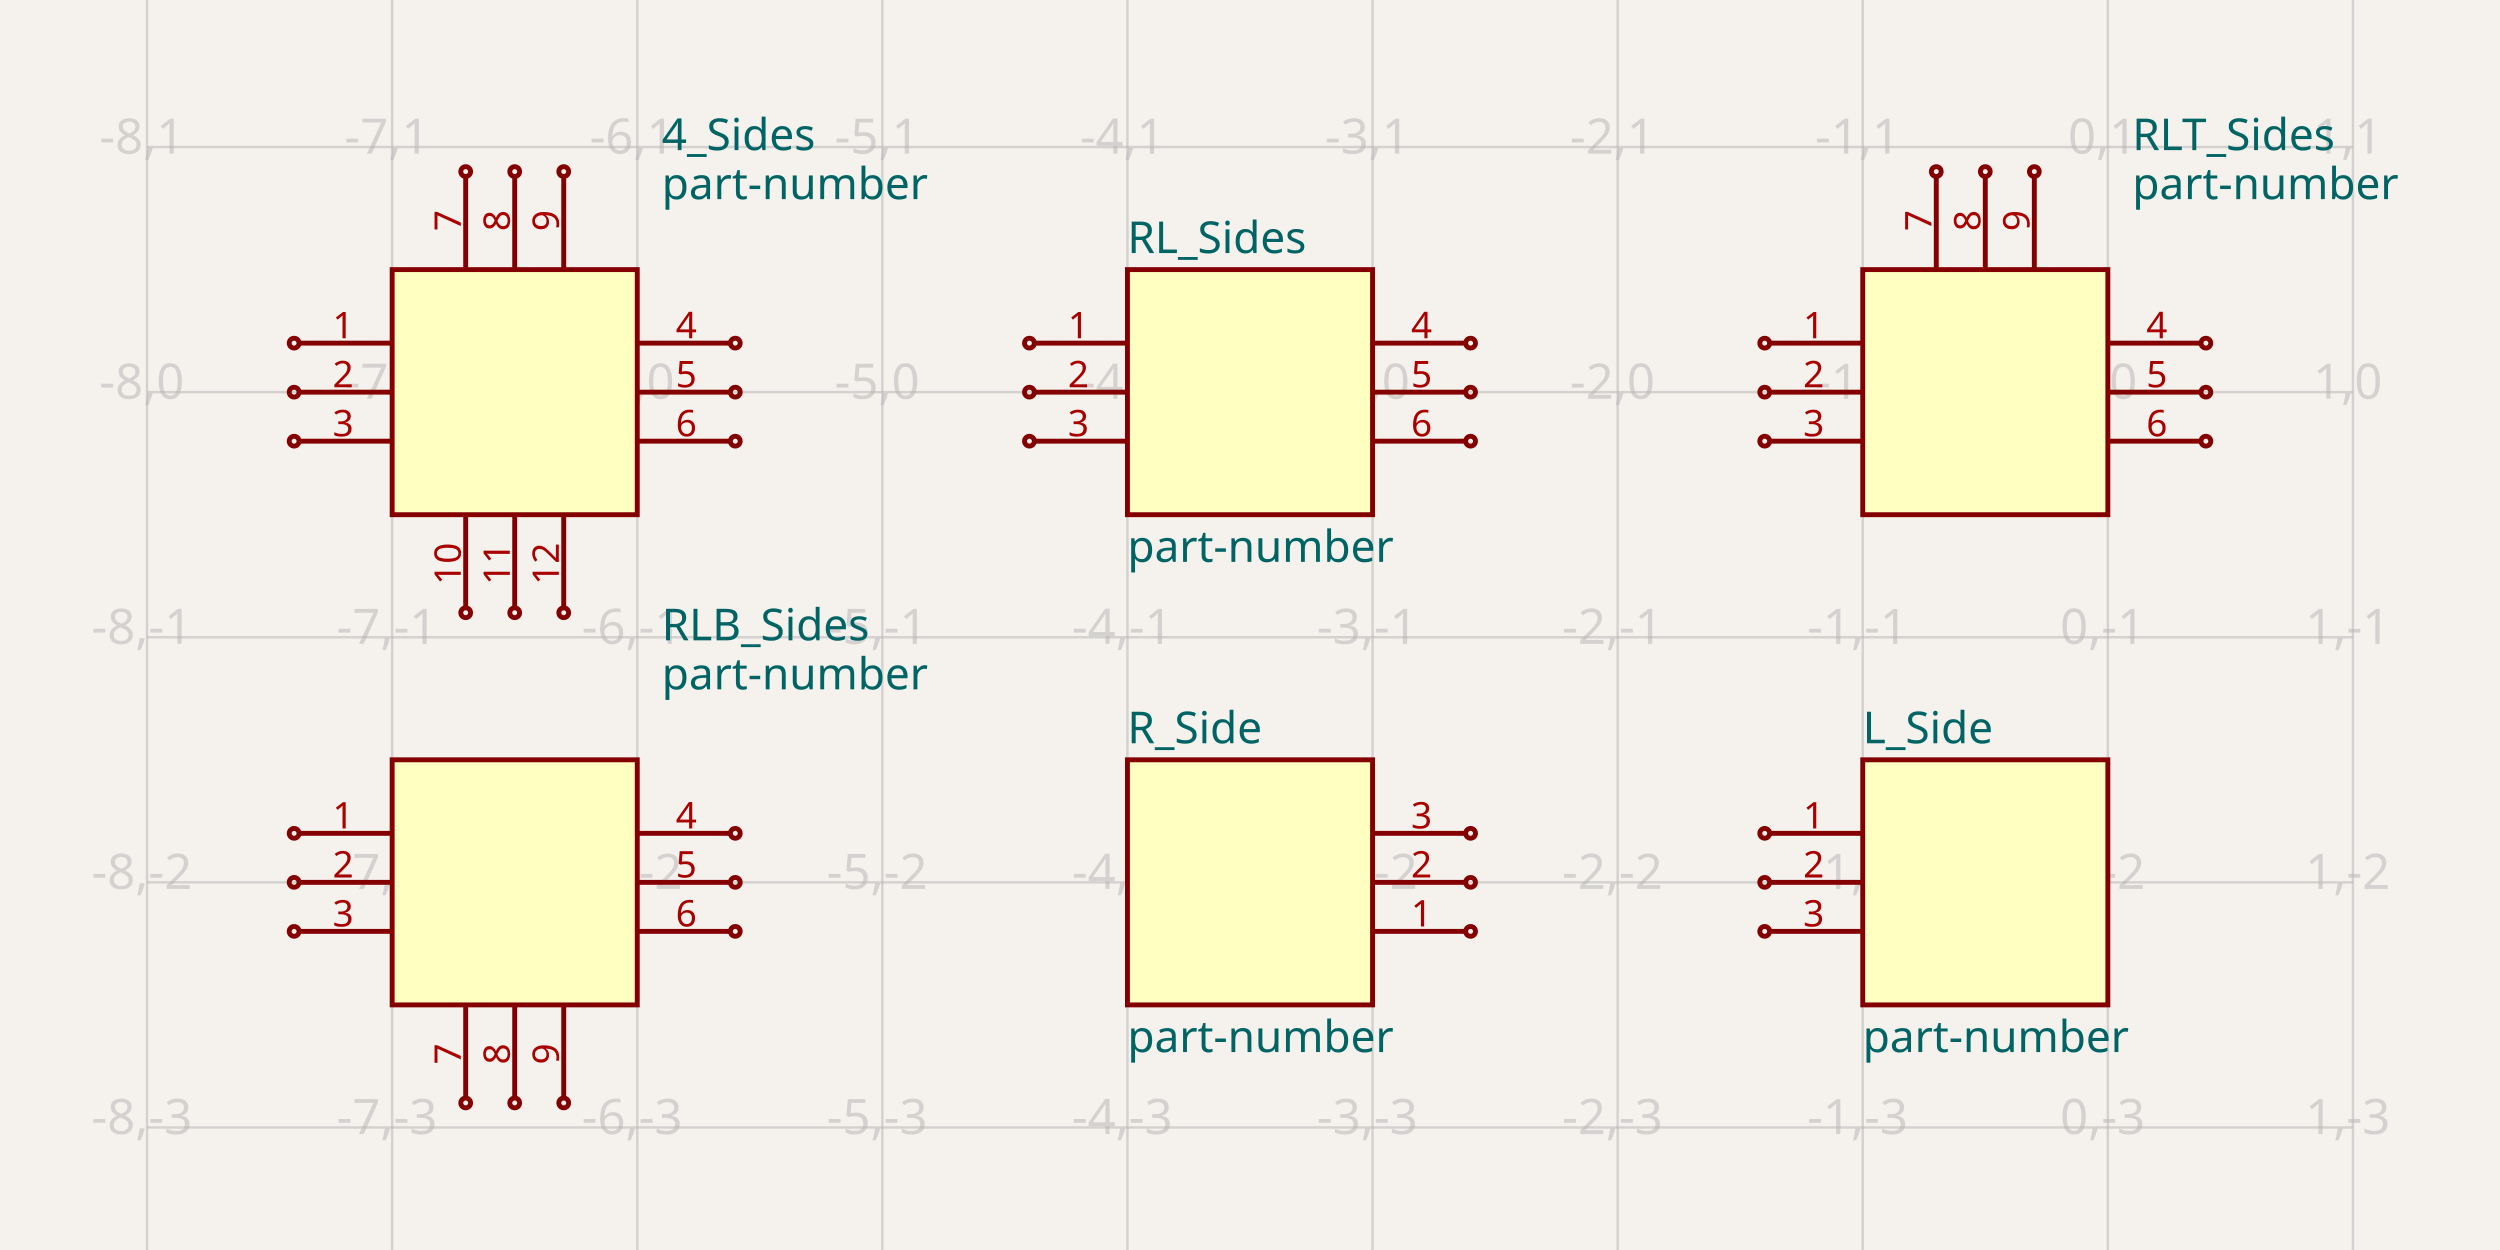
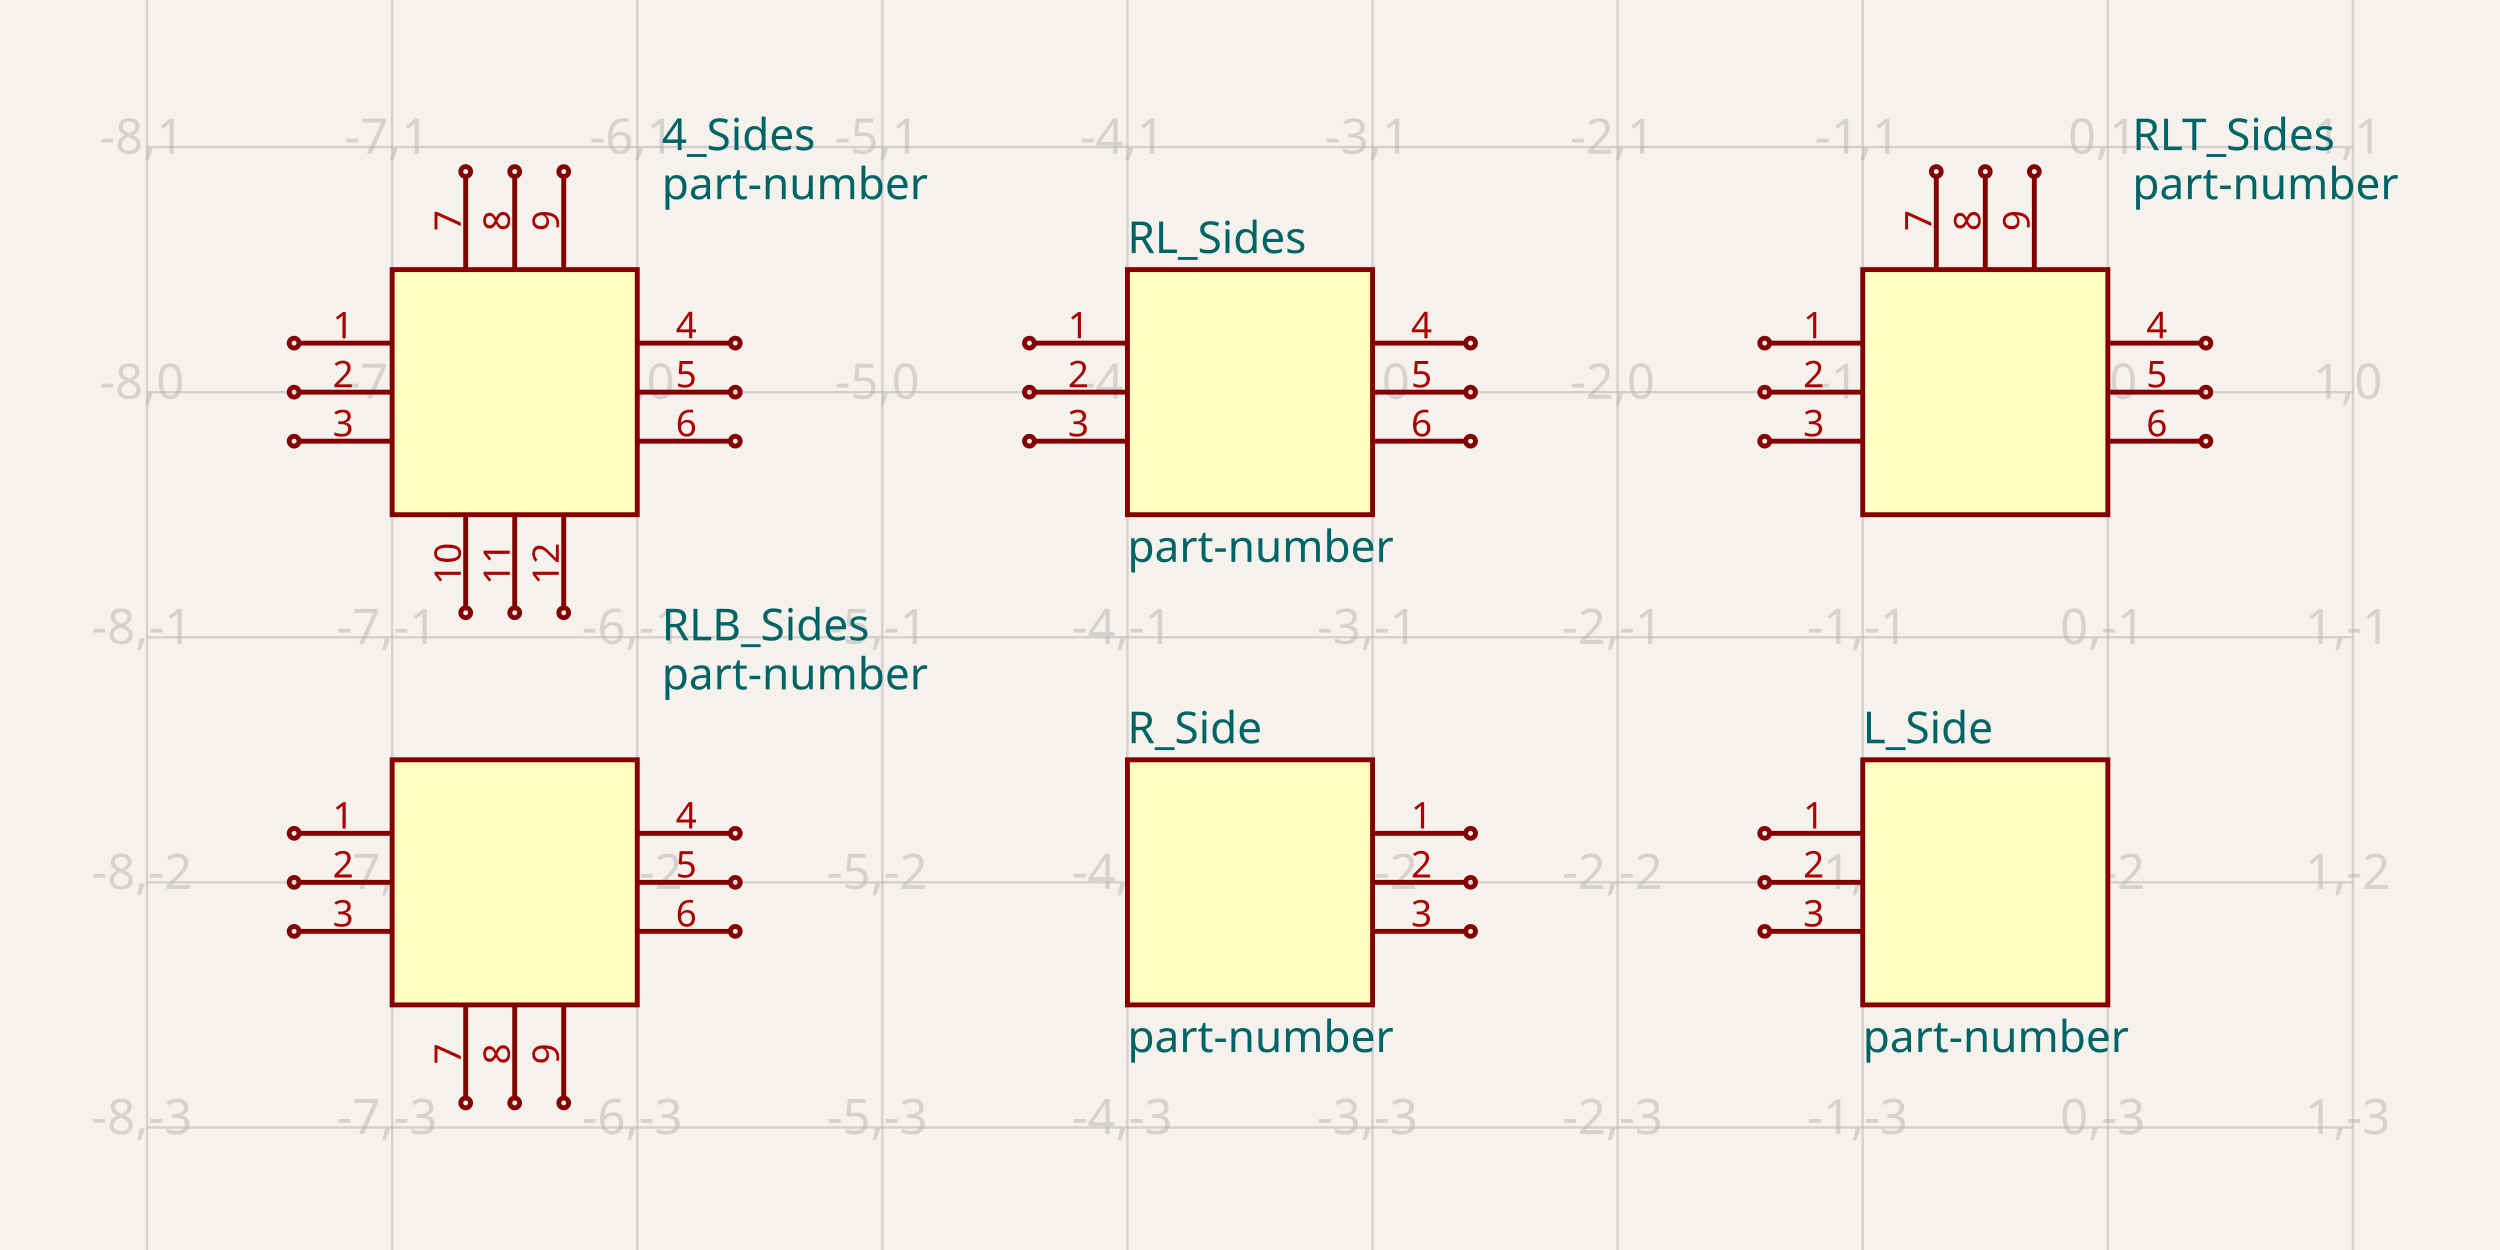
<svg xmlns="http://www.w3.org/2000/svg" width="1200" height="600" style="background-color: rgb(245, 241, 237)" data-real-to-screen-transform="matrix(117.6470588235,0,0,-117.6470588235,1011.7647058824,188.2352941176)">
  <style>
              .boundary { fill: rgb(245, 241, 237); }
              .schematic-boundary { fill: none; stroke: #fff; }
              .component { fill: none; stroke: rgb(132, 0, 0); }
              .chip { fill: rgb(255, 255, 194); stroke: rgb(132, 0, 0); }
              .component-pin { fill: none; stroke: rgb(132, 0, 0); }
              .trace:hover {
                filter: invert(1);
              }
              .trace:hover .trace-crossing-outline {
                opacity: 0;
              }
              .text { font-family: sans-serif; fill: rgb(0, 150, 0); }
              .pin-number { fill: rgb(169, 0, 0); }
              .port-label { fill: rgb(0, 100, 100); }
              .component-name { fill: rgb(0, 100, 100); }
            </style>
  <rect class="boundary" x="0" y="0" width="1200" height="600" />
  <g class="grid">
    <line x1="70.588" y1="600" x2="70.588" y2="0" stroke="rgb(181, 181, 181)" stroke-width="1.176" stroke-opacity="0.5" />
    <line x1="188.235" y1="600" x2="188.235" y2="0" stroke="rgb(181, 181, 181)" stroke-width="1.176" stroke-opacity="0.5" />
    <line x1="305.882" y1="600" x2="305.882" y2="0" stroke="rgb(181, 181, 181)" stroke-width="1.176" stroke-opacity="0.5" />
    <line x1="423.529" y1="600" x2="423.529" y2="0" stroke="rgb(181, 181, 181)" stroke-width="1.176" stroke-opacity="0.5" />
    <line x1="541.176" y1="600" x2="541.176" y2="0" stroke="rgb(181, 181, 181)" stroke-width="1.176" stroke-opacity="0.5" />
    <line x1="658.824" y1="600" x2="658.824" y2="0" stroke="rgb(181, 181, 181)" stroke-width="1.176" stroke-opacity="0.5" />
    <line x1="776.471" y1="600" x2="776.471" y2="0" stroke="rgb(181, 181, 181)" stroke-width="1.176" stroke-opacity="0.5" />
    <line x1="894.118" y1="600" x2="894.118" y2="0" stroke="rgb(181, 181, 181)" stroke-width="1.176" stroke-opacity="0.5" />
    <line x1="1011.765" y1="600" x2="1011.765" y2="0" stroke="rgb(181, 181, 181)" stroke-width="1.176" stroke-opacity="0.5" />
    <line x1="1129.412" y1="600" x2="1129.412" y2="0" stroke="rgb(181, 181, 181)" stroke-width="1.176" stroke-opacity="0.5" />
    <line x1="70.588" y1="658.824" x2="1129.412" y2="658.824" stroke="rgb(181, 181, 181)" stroke-width="1.176" stroke-opacity="0.5" />
    <line x1="70.588" y1="541.176" x2="1129.412" y2="541.176" stroke="rgb(181, 181, 181)" stroke-width="1.176" stroke-opacity="0.5" />
    <line x1="70.588" y1="423.529" x2="1129.412" y2="423.529" stroke="rgb(181, 181, 181)" stroke-width="1.176" stroke-opacity="0.5" />
    <line x1="70.588" y1="305.882" x2="1129.412" y2="305.882" stroke="rgb(181, 181, 181)" stroke-width="1.176" stroke-opacity="0.5" />
    <line x1="70.588" y1="188.235" x2="1129.412" y2="188.235" stroke="rgb(181, 181, 181)" stroke-width="1.176" stroke-opacity="0.5" />
    <line x1="70.588" y1="70.588" x2="1129.412" y2="70.588" stroke="rgb(181, 181, 181)" stroke-width="1.176" stroke-opacity="0.5" />
    <line x1="70.588" y1="-47.059" x2="1129.412" y2="-47.059" stroke="rgb(181, 181, 181)" stroke-width="1.176" stroke-opacity="0.5" />
    <text x="68.088" y="653.824" fill="rgb(181, 181, 181)" font-size="23.529" fill-opacity="0.5" text-anchor="middle" dominant-baseline="middle" font-family="sans-serif">-8,-4</text>
    <text x="68.088" y="536.176" fill="rgb(181, 181, 181)" font-size="23.529" fill-opacity="0.5" text-anchor="middle" dominant-baseline="middle" font-family="sans-serif">-8,-3</text>
    <text x="68.088" y="418.529" fill="rgb(181, 181, 181)" font-size="23.529" fill-opacity="0.5" text-anchor="middle" dominant-baseline="middle" font-family="sans-serif">-8,-2</text>
    <text x="68.088" y="300.882" fill="rgb(181, 181, 181)" font-size="23.529" fill-opacity="0.5" text-anchor="middle" dominant-baseline="middle" font-family="sans-serif">-8,-1</text>
    <text x="68.088" y="183.235" fill="rgb(181, 181, 181)" font-size="23.529" fill-opacity="0.5" text-anchor="middle" dominant-baseline="middle" font-family="sans-serif">-8,0</text>
    <text x="68.088" y="65.588" fill="rgb(181, 181, 181)" font-size="23.529" fill-opacity="0.5" text-anchor="middle" dominant-baseline="middle" font-family="sans-serif">-8,1</text>
    <text x="68.088" y="-52.059" fill="rgb(181, 181, 181)" font-size="23.529" fill-opacity="0.5" text-anchor="middle" dominant-baseline="middle" font-family="sans-serif">-8,2</text>
    <text x="185.735" y="653.824" fill="rgb(181, 181, 181)" font-size="23.529" fill-opacity="0.5" text-anchor="middle" dominant-baseline="middle" font-family="sans-serif">-7,-4</text>
    <text x="185.735" y="536.176" fill="rgb(181, 181, 181)" font-size="23.529" fill-opacity="0.5" text-anchor="middle" dominant-baseline="middle" font-family="sans-serif">-7,-3</text>
    <text x="185.735" y="418.529" fill="rgb(181, 181, 181)" font-size="23.529" fill-opacity="0.5" text-anchor="middle" dominant-baseline="middle" font-family="sans-serif">-7,-2</text>
    <text x="185.735" y="300.882" fill="rgb(181, 181, 181)" font-size="23.529" fill-opacity="0.5" text-anchor="middle" dominant-baseline="middle" font-family="sans-serif">-7,-1</text>
    <text x="185.735" y="183.235" fill="rgb(181, 181, 181)" font-size="23.529" fill-opacity="0.5" text-anchor="middle" dominant-baseline="middle" font-family="sans-serif">-7,0</text>
    <text x="185.735" y="65.588" fill="rgb(181, 181, 181)" font-size="23.529" fill-opacity="0.5" text-anchor="middle" dominant-baseline="middle" font-family="sans-serif">-7,1</text>
    <text x="185.735" y="-52.059" fill="rgb(181, 181, 181)" font-size="23.529" fill-opacity="0.5" text-anchor="middle" dominant-baseline="middle" font-family="sans-serif">-7,2</text>
    <text x="303.382" y="653.824" fill="rgb(181, 181, 181)" font-size="23.529" fill-opacity="0.5" text-anchor="middle" dominant-baseline="middle" font-family="sans-serif">-6,-4</text>
    <text x="303.382" y="536.176" fill="rgb(181, 181, 181)" font-size="23.529" fill-opacity="0.5" text-anchor="middle" dominant-baseline="middle" font-family="sans-serif">-6,-3</text>
    <text x="303.382" y="418.529" fill="rgb(181, 181, 181)" font-size="23.529" fill-opacity="0.5" text-anchor="middle" dominant-baseline="middle" font-family="sans-serif">-6,-2</text>
    <text x="303.382" y="300.882" fill="rgb(181, 181, 181)" font-size="23.529" fill-opacity="0.5" text-anchor="middle" dominant-baseline="middle" font-family="sans-serif">-6,-1</text>
    <text x="303.382" y="183.235" fill="rgb(181, 181, 181)" font-size="23.529" fill-opacity="0.5" text-anchor="middle" dominant-baseline="middle" font-family="sans-serif">-6,0</text>
    <text x="303.382" y="65.588" fill="rgb(181, 181, 181)" font-size="23.529" fill-opacity="0.5" text-anchor="middle" dominant-baseline="middle" font-family="sans-serif">-6,1</text>
    <text x="303.382" y="-52.059" fill="rgb(181, 181, 181)" font-size="23.529" fill-opacity="0.5" text-anchor="middle" dominant-baseline="middle" font-family="sans-serif">-6,2</text>
    <text x="421.029" y="653.824" fill="rgb(181, 181, 181)" font-size="23.529" fill-opacity="0.5" text-anchor="middle" dominant-baseline="middle" font-family="sans-serif">-5,-4</text>
    <text x="421.029" y="536.176" fill="rgb(181, 181, 181)" font-size="23.529" fill-opacity="0.5" text-anchor="middle" dominant-baseline="middle" font-family="sans-serif">-5,-3</text>
    <text x="421.029" y="418.529" fill="rgb(181, 181, 181)" font-size="23.529" fill-opacity="0.5" text-anchor="middle" dominant-baseline="middle" font-family="sans-serif">-5,-2</text>
    <text x="421.029" y="300.882" fill="rgb(181, 181, 181)" font-size="23.529" fill-opacity="0.5" text-anchor="middle" dominant-baseline="middle" font-family="sans-serif">-5,-1</text>
    <text x="421.029" y="183.235" fill="rgb(181, 181, 181)" font-size="23.529" fill-opacity="0.5" text-anchor="middle" dominant-baseline="middle" font-family="sans-serif">-5,0</text>
    <text x="421.029" y="65.588" fill="rgb(181, 181, 181)" font-size="23.529" fill-opacity="0.5" text-anchor="middle" dominant-baseline="middle" font-family="sans-serif">-5,1</text>
    <text x="421.029" y="-52.059" fill="rgb(181, 181, 181)" font-size="23.529" fill-opacity="0.5" text-anchor="middle" dominant-baseline="middle" font-family="sans-serif">-5,2</text>
    <text x="538.676" y="653.824" fill="rgb(181, 181, 181)" font-size="23.529" fill-opacity="0.5" text-anchor="middle" dominant-baseline="middle" font-family="sans-serif">-4,-4</text>
    <text x="538.676" y="536.176" fill="rgb(181, 181, 181)" font-size="23.529" fill-opacity="0.5" text-anchor="middle" dominant-baseline="middle" font-family="sans-serif">-4,-3</text>
    <text x="538.676" y="418.529" fill="rgb(181, 181, 181)" font-size="23.529" fill-opacity="0.5" text-anchor="middle" dominant-baseline="middle" font-family="sans-serif">-4,-2</text>
    <text x="538.676" y="300.882" fill="rgb(181, 181, 181)" font-size="23.529" fill-opacity="0.5" text-anchor="middle" dominant-baseline="middle" font-family="sans-serif">-4,-1</text>
    <text x="538.676" y="183.235" fill="rgb(181, 181, 181)" font-size="23.529" fill-opacity="0.5" text-anchor="middle" dominant-baseline="middle" font-family="sans-serif">-4,0</text>
    <text x="538.676" y="65.588" fill="rgb(181, 181, 181)" font-size="23.529" fill-opacity="0.5" text-anchor="middle" dominant-baseline="middle" font-family="sans-serif">-4,1</text>
    <text x="538.676" y="-52.059" fill="rgb(181, 181, 181)" font-size="23.529" fill-opacity="0.5" text-anchor="middle" dominant-baseline="middle" font-family="sans-serif">-4,2</text>
    <text x="656.324" y="653.824" fill="rgb(181, 181, 181)" font-size="23.529" fill-opacity="0.5" text-anchor="middle" dominant-baseline="middle" font-family="sans-serif">-3,-4</text>
    <text x="656.324" y="536.176" fill="rgb(181, 181, 181)" font-size="23.529" fill-opacity="0.5" text-anchor="middle" dominant-baseline="middle" font-family="sans-serif">-3,-3</text>
    <text x="656.324" y="418.529" fill="rgb(181, 181, 181)" font-size="23.529" fill-opacity="0.5" text-anchor="middle" dominant-baseline="middle" font-family="sans-serif">-3,-2</text>
    <text x="656.324" y="300.882" fill="rgb(181, 181, 181)" font-size="23.529" fill-opacity="0.5" text-anchor="middle" dominant-baseline="middle" font-family="sans-serif">-3,-1</text>
    <text x="656.324" y="183.235" fill="rgb(181, 181, 181)" font-size="23.529" fill-opacity="0.5" text-anchor="middle" dominant-baseline="middle" font-family="sans-serif">-3,0</text>
    <text x="656.324" y="65.588" fill="rgb(181, 181, 181)" font-size="23.529" fill-opacity="0.5" text-anchor="middle" dominant-baseline="middle" font-family="sans-serif">-3,1</text>
    <text x="656.324" y="-52.059" fill="rgb(181, 181, 181)" font-size="23.529" fill-opacity="0.5" text-anchor="middle" dominant-baseline="middle" font-family="sans-serif">-3,2</text>
    <text x="773.971" y="653.824" fill="rgb(181, 181, 181)" font-size="23.529" fill-opacity="0.5" text-anchor="middle" dominant-baseline="middle" font-family="sans-serif">-2,-4</text>
    <text x="773.971" y="536.176" fill="rgb(181, 181, 181)" font-size="23.529" fill-opacity="0.5" text-anchor="middle" dominant-baseline="middle" font-family="sans-serif">-2,-3</text>
    <text x="773.971" y="418.529" fill="rgb(181, 181, 181)" font-size="23.529" fill-opacity="0.5" text-anchor="middle" dominant-baseline="middle" font-family="sans-serif">-2,-2</text>
    <text x="773.971" y="300.882" fill="rgb(181, 181, 181)" font-size="23.529" fill-opacity="0.5" text-anchor="middle" dominant-baseline="middle" font-family="sans-serif">-2,-1</text>
    <text x="773.971" y="183.235" fill="rgb(181, 181, 181)" font-size="23.529" fill-opacity="0.5" text-anchor="middle" dominant-baseline="middle" font-family="sans-serif">-2,0</text>
    <text x="773.971" y="65.588" fill="rgb(181, 181, 181)" font-size="23.529" fill-opacity="0.5" text-anchor="middle" dominant-baseline="middle" font-family="sans-serif">-2,1</text>
    <text x="773.971" y="-52.059" fill="rgb(181, 181, 181)" font-size="23.529" fill-opacity="0.5" text-anchor="middle" dominant-baseline="middle" font-family="sans-serif">-2,2</text>
    <text x="891.618" y="653.824" fill="rgb(181, 181, 181)" font-size="23.529" fill-opacity="0.5" text-anchor="middle" dominant-baseline="middle" font-family="sans-serif">-1,-4</text>
    <text x="891.618" y="536.176" fill="rgb(181, 181, 181)" font-size="23.529" fill-opacity="0.5" text-anchor="middle" dominant-baseline="middle" font-family="sans-serif">-1,-3</text>
    <text x="891.618" y="418.529" fill="rgb(181, 181, 181)" font-size="23.529" fill-opacity="0.5" text-anchor="middle" dominant-baseline="middle" font-family="sans-serif">-1,-2</text>
    <text x="891.618" y="300.882" fill="rgb(181, 181, 181)" font-size="23.529" fill-opacity="0.5" text-anchor="middle" dominant-baseline="middle" font-family="sans-serif">-1,-1</text>
    <text x="891.618" y="183.235" fill="rgb(181, 181, 181)" font-size="23.529" fill-opacity="0.5" text-anchor="middle" dominant-baseline="middle" font-family="sans-serif">-1,0</text>
    <text x="891.618" y="65.588" fill="rgb(181, 181, 181)" font-size="23.529" fill-opacity="0.5" text-anchor="middle" dominant-baseline="middle" font-family="sans-serif">-1,1</text>
    <text x="891.618" y="-52.059" fill="rgb(181, 181, 181)" font-size="23.529" fill-opacity="0.5" text-anchor="middle" dominant-baseline="middle" font-family="sans-serif">-1,2</text>
    <text x="1009.265" y="653.824" fill="rgb(181, 181, 181)" font-size="23.529" fill-opacity="0.5" text-anchor="middle" dominant-baseline="middle" font-family="sans-serif">0,-4</text>
    <text x="1009.265" y="536.176" fill="rgb(181, 181, 181)" font-size="23.529" fill-opacity="0.5" text-anchor="middle" dominant-baseline="middle" font-family="sans-serif">0,-3</text>
    <text x="1009.265" y="418.529" fill="rgb(181, 181, 181)" font-size="23.529" fill-opacity="0.5" text-anchor="middle" dominant-baseline="middle" font-family="sans-serif">0,-2</text>
    <text x="1009.265" y="300.882" fill="rgb(181, 181, 181)" font-size="23.529" fill-opacity="0.5" text-anchor="middle" dominant-baseline="middle" font-family="sans-serif">0,-1</text>
    <text x="1009.265" y="183.235" fill="rgb(181, 181, 181)" font-size="23.529" fill-opacity="0.5" text-anchor="middle" dominant-baseline="middle" font-family="sans-serif">0,0</text>
    <text x="1009.265" y="65.588" fill="rgb(181, 181, 181)" font-size="23.529" fill-opacity="0.5" text-anchor="middle" dominant-baseline="middle" font-family="sans-serif">0,1</text>
    <text x="1009.265" y="-52.059" fill="rgb(181, 181, 181)" font-size="23.529" fill-opacity="0.5" text-anchor="middle" dominant-baseline="middle" font-family="sans-serif">0,2</text>
    <text x="1126.912" y="653.824" fill="rgb(181, 181, 181)" font-size="23.529" fill-opacity="0.5" text-anchor="middle" dominant-baseline="middle" font-family="sans-serif">1,-4</text>
    <text x="1126.912" y="536.176" fill="rgb(181, 181, 181)" font-size="23.529" fill-opacity="0.5" text-anchor="middle" dominant-baseline="middle" font-family="sans-serif">1,-3</text>
    <text x="1126.912" y="418.529" fill="rgb(181, 181, 181)" font-size="23.529" fill-opacity="0.5" text-anchor="middle" dominant-baseline="middle" font-family="sans-serif">1,-2</text>
    <text x="1126.912" y="300.882" fill="rgb(181, 181, 181)" font-size="23.529" fill-opacity="0.5" text-anchor="middle" dominant-baseline="middle" font-family="sans-serif">1,-1</text>
    <text x="1126.912" y="183.235" fill="rgb(181, 181, 181)" font-size="23.529" fill-opacity="0.5" text-anchor="middle" dominant-baseline="middle" font-family="sans-serif">1,0</text>
    <text x="1126.912" y="65.588" fill="rgb(181, 181, 181)" font-size="23.529" fill-opacity="0.5" text-anchor="middle" dominant-baseline="middle" font-family="sans-serif">1,1</text>
    <text x="1126.912" y="-52.059" fill="rgb(181, 181, 181)" font-size="23.529" fill-opacity="0.5" text-anchor="middle" dominant-baseline="middle" font-family="sans-serif">1,2</text>
  </g>
  <g data-circuit-json-type="schematic_component" data-schematic-component-id="schematic_component_0">
    <rect class="component chip" x="188.235" y="129.412" width="117.647" height="117.647" stroke-width="2.353px" fill="rgb(255, 255, 194)" stroke="rgb(132, 0, 0)" />
    <rect class="component-overlay" x="188.235" y="129.412" width="117.647" height="117.647" fill="transparent" />
    <text x="317.647" y="88.235" fill="#006464" text-anchor="start" dominant-baseline="middle" font-family="sans-serif" font-size="21.176px" transform="rotate(0, 317.6471, 88.23529)">part-number</text>
    <text x="317.647" y="64.706" fill="#006464" text-anchor="start" dominant-baseline="middle" font-family="sans-serif" font-size="21.176px" transform="rotate(0, 317.6471, 64.70588)">4_Sides</text>
    <line class="component-pin" x1="143.529" y1="164.706" x2="188.235" y2="164.706" stroke-width="2.353px" />
    <circle class="component-pin" cx="141.176" cy="164.706" r="2.353" stroke-width="2.353px" />
    <text class="pin-number" x="164.706" y="162.353" style="font-family: sans-serif;" fill="rgb(169, 0, 0)" text-anchor="middle" dominant-baseline="auto" font-size="17.647px" transform="">1</text>
    <line class="component-pin" x1="143.529" y1="188.235" x2="188.235" y2="188.235" stroke-width="2.353px" />
    <circle class="component-pin" cx="141.176" cy="188.235" r="2.353" stroke-width="2.353px" />
    <text class="pin-number" x="164.706" y="185.882" style="font-family: sans-serif;" fill="rgb(169, 0, 0)" text-anchor="middle" dominant-baseline="auto" font-size="17.647px" transform="">2</text>
    <line class="component-pin" x1="143.529" y1="211.765" x2="188.235" y2="211.765" stroke-width="2.353px" />
    <circle class="component-pin" cx="141.176" cy="211.765" r="2.353" stroke-width="2.353px" />
    <text class="pin-number" x="164.706" y="209.412" style="font-family: sans-serif;" fill="rgb(169, 0, 0)" text-anchor="middle" dominant-baseline="auto" font-size="17.647px" transform="">3</text>
    <line class="component-pin" x1="350.588" y1="164.706" x2="305.882" y2="164.706" stroke-width="2.353px" />
    <circle class="component-pin" cx="352.941" cy="164.706" r="2.353" stroke-width="2.353px" />
    <text class="pin-number" x="329.412" y="162.353" style="font-family: sans-serif;" fill="rgb(169, 0, 0)" text-anchor="middle" dominant-baseline="auto" font-size="17.647px" transform="">4</text>
    <line class="component-pin" x1="350.588" y1="188.235" x2="305.882" y2="188.235" stroke-width="2.353px" />
    <circle class="component-pin" cx="352.941" cy="188.235" r="2.353" stroke-width="2.353px" />
    <text class="pin-number" x="329.412" y="185.882" style="font-family: sans-serif;" fill="rgb(169, 0, 0)" text-anchor="middle" dominant-baseline="auto" font-size="17.647px" transform="">5</text>
    <line class="component-pin" x1="350.588" y1="211.765" x2="305.882" y2="211.765" stroke-width="2.353px" />
    <circle class="component-pin" cx="352.941" cy="211.765" r="2.353" stroke-width="2.353px" />
    <text class="pin-number" x="329.412" y="209.412" style="font-family: sans-serif;" fill="rgb(169, 0, 0)" text-anchor="middle" dominant-baseline="auto" font-size="17.647px" transform="">6</text>
    <line class="component-pin" x1="223.529" y1="84.706" x2="223.529" y2="129.412" stroke-width="2.353px" />
    <circle class="component-pin" cx="223.529" cy="82.353" r="2.353" stroke-width="2.353px" />
    <text class="pin-number" x="221.176" y="105.882" style="font-family: sans-serif;" fill="rgb(169, 0, 0)" text-anchor="middle" dominant-baseline="auto" font-size="17.647px" transform="rotate(-90 221.1765 105.8824)">7</text>
    <line class="component-pin" x1="247.059" y1="84.706" x2="247.059" y2="129.412" stroke-width="2.353px" />
    <circle class="component-pin" cx="247.059" cy="82.353" r="2.353" stroke-width="2.353px" />
    <text class="pin-number" x="244.706" y="105.882" style="font-family: sans-serif;" fill="rgb(169, 0, 0)" text-anchor="middle" dominant-baseline="auto" font-size="17.647px" transform="rotate(-90 244.7059 105.8824)">8</text>
    <line class="component-pin" x1="270.588" y1="84.706" x2="270.588" y2="129.412" stroke-width="2.353px" />
    <circle class="component-pin" cx="270.588" cy="82.353" r="2.353" stroke-width="2.353px" />
    <text class="pin-number" x="268.235" y="105.882" style="font-family: sans-serif;" fill="rgb(169, 0, 0)" text-anchor="middle" dominant-baseline="auto" font-size="17.647px" transform="rotate(-90 268.2353 105.8824)">9</text>
    <line class="component-pin" x1="223.529" y1="291.765" x2="223.529" y2="247.059" stroke-width="2.353px" />
    <circle class="component-pin" cx="223.529" cy="294.118" r="2.353" stroke-width="2.353px" />
    <text class="pin-number" x="221.176" y="270.588" style="font-family: sans-serif;" fill="rgb(169, 0, 0)" text-anchor="middle" dominant-baseline="auto" font-size="17.647px" transform="rotate(-90 221.1765 270.5882)">10</text>
    <line class="component-pin" x1="247.059" y1="291.765" x2="247.059" y2="247.059" stroke-width="2.353px" />
    <circle class="component-pin" cx="247.059" cy="294.118" r="2.353" stroke-width="2.353px" />
    <text class="pin-number" x="244.706" y="270.588" style="font-family: sans-serif;" fill="rgb(169, 0, 0)" text-anchor="middle" dominant-baseline="auto" font-size="17.647px" transform="rotate(-90 244.7059 270.5882)">11</text>
    <line class="component-pin" x1="270.588" y1="291.765" x2="270.588" y2="247.059" stroke-width="2.353px" />
    <circle class="component-pin" cx="270.588" cy="294.118" r="2.353" stroke-width="2.353px" />
    <text class="pin-number" x="268.235" y="270.588" style="font-family: sans-serif;" fill="rgb(169, 0, 0)" text-anchor="middle" dominant-baseline="auto" font-size="17.647px" transform="rotate(-90 268.2353 270.5882)">12</text>
  </g>
  <g data-circuit-json-type="schematic_component" data-schematic-component-id="schematic_component_1">
    <rect class="component chip" x="541.176" y="129.412" width="117.647" height="117.647" stroke-width="2.353px" fill="rgb(255, 255, 194)" stroke="rgb(132, 0, 0)" />
    <rect class="component-overlay" x="541.176" y="129.412" width="117.647" height="117.647" fill="transparent" />
    <text x="541.176" y="262.353" fill="#006464" text-anchor="start" dominant-baseline="middle" font-family="sans-serif" font-size="21.176px" transform="rotate(0, 541.1765, 262.3529)">part-number</text>
    <text x="541.176" y="114.118" fill="#006464" text-anchor="start" dominant-baseline="middle" font-family="sans-serif" font-size="21.176px" transform="rotate(0, 541.1765, 114.1176)">RL_Sides</text>
    <line class="component-pin" x1="496.471" y1="164.706" x2="541.176" y2="164.706" stroke-width="2.353px" />
    <circle class="component-pin" cx="494.118" cy="164.706" r="2.353" stroke-width="2.353px" />
    <text class="pin-number" x="517.647" y="162.353" style="font-family: sans-serif;" fill="rgb(169, 0, 0)" text-anchor="middle" dominant-baseline="auto" font-size="17.647px" transform="">1</text>
    <line class="component-pin" x1="496.471" y1="188.235" x2="541.176" y2="188.235" stroke-width="2.353px" />
    <circle class="component-pin" cx="494.118" cy="188.235" r="2.353" stroke-width="2.353px" />
    <text class="pin-number" x="517.647" y="185.882" style="font-family: sans-serif;" fill="rgb(169, 0, 0)" text-anchor="middle" dominant-baseline="auto" font-size="17.647px" transform="">2</text>
    <line class="component-pin" x1="496.471" y1="211.765" x2="541.176" y2="211.765" stroke-width="2.353px" />
    <circle class="component-pin" cx="494.118" cy="211.765" r="2.353" stroke-width="2.353px" />
    <text class="pin-number" x="517.647" y="209.412" style="font-family: sans-serif;" fill="rgb(169, 0, 0)" text-anchor="middle" dominant-baseline="auto" font-size="17.647px" transform="">3</text>
    <line class="component-pin" x1="703.529" y1="164.706" x2="658.824" y2="164.706" stroke-width="2.353px" />
    <circle class="component-pin" cx="705.882" cy="164.706" r="2.353" stroke-width="2.353px" />
    <text class="pin-number" x="682.353" y="162.353" style="font-family: sans-serif;" fill="rgb(169, 0, 0)" text-anchor="middle" dominant-baseline="auto" font-size="17.647px" transform="">4</text>
    <line class="component-pin" x1="703.529" y1="188.235" x2="658.824" y2="188.235" stroke-width="2.353px" />
    <circle class="component-pin" cx="705.882" cy="188.235" r="2.353" stroke-width="2.353px" />
    <text class="pin-number" x="682.353" y="185.882" style="font-family: sans-serif;" fill="rgb(169, 0, 0)" text-anchor="middle" dominant-baseline="auto" font-size="17.647px" transform="">5</text>
    <line class="component-pin" x1="703.529" y1="211.765" x2="658.824" y2="211.765" stroke-width="2.353px" />
    <circle class="component-pin" cx="705.882" cy="211.765" r="2.353" stroke-width="2.353px" />
    <text class="pin-number" x="682.353" y="209.412" style="font-family: sans-serif;" fill="rgb(169, 0, 0)" text-anchor="middle" dominant-baseline="auto" font-size="17.647px" transform="">6</text>
  </g>
  <g data-circuit-json-type="schematic_component" data-schematic-component-id="schematic_component_2">
    <rect class="component chip" x="894.118" y="129.412" width="117.647" height="117.647" stroke-width="2.353px" fill="rgb(255, 255, 194)" stroke="rgb(132, 0, 0)" />
    <rect class="component-overlay" x="894.118" y="129.412" width="117.647" height="117.647" fill="transparent" />
    <text x="1023.529" y="88.235" fill="#006464" text-anchor="start" dominant-baseline="middle" font-family="sans-serif" font-size="21.176px" transform="rotate(0, 1023.529, 88.23529)">part-number</text>
    <text x="1023.529" y="64.706" fill="#006464" text-anchor="start" dominant-baseline="middle" font-family="sans-serif" font-size="21.176px" transform="rotate(0, 1023.529, 64.70588)">RLT_Sides</text>
    <line class="component-pin" x1="849.412" y1="164.706" x2="894.118" y2="164.706" stroke-width="2.353px" />
    <circle class="component-pin" cx="847.059" cy="164.706" r="2.353" stroke-width="2.353px" />
    <text class="pin-number" x="870.588" y="162.353" style="font-family: sans-serif;" fill="rgb(169, 0, 0)" text-anchor="middle" dominant-baseline="auto" font-size="17.647px" transform="">1</text>
    <line class="component-pin" x1="849.412" y1="188.235" x2="894.118" y2="188.235" stroke-width="2.353px" />
    <circle class="component-pin" cx="847.059" cy="188.235" r="2.353" stroke-width="2.353px" />
    <text class="pin-number" x="870.588" y="185.882" style="font-family: sans-serif;" fill="rgb(169, 0, 0)" text-anchor="middle" dominant-baseline="auto" font-size="17.647px" transform="">2</text>
    <line class="component-pin" x1="849.412" y1="211.765" x2="894.118" y2="211.765" stroke-width="2.353px" />
    <circle class="component-pin" cx="847.059" cy="211.765" r="2.353" stroke-width="2.353px" />
    <text class="pin-number" x="870.588" y="209.412" style="font-family: sans-serif;" fill="rgb(169, 0, 0)" text-anchor="middle" dominant-baseline="auto" font-size="17.647px" transform="">3</text>
    <line class="component-pin" x1="1056.471" y1="164.706" x2="1011.765" y2="164.706" stroke-width="2.353px" />
    <circle class="component-pin" cx="1058.824" cy="164.706" r="2.353" stroke-width="2.353px" />
    <text class="pin-number" x="1035.294" y="162.353" style="font-family: sans-serif;" fill="rgb(169, 0, 0)" text-anchor="middle" dominant-baseline="auto" font-size="17.647px" transform="">4</text>
    <line class="component-pin" x1="1056.471" y1="188.235" x2="1011.765" y2="188.235" stroke-width="2.353px" />
    <circle class="component-pin" cx="1058.824" cy="188.235" r="2.353" stroke-width="2.353px" />
    <text class="pin-number" x="1035.294" y="185.882" style="font-family: sans-serif;" fill="rgb(169, 0, 0)" text-anchor="middle" dominant-baseline="auto" font-size="17.647px" transform="">5</text>
    <line class="component-pin" x1="1056.471" y1="211.765" x2="1011.765" y2="211.765" stroke-width="2.353px" />
    <circle class="component-pin" cx="1058.824" cy="211.765" r="2.353" stroke-width="2.353px" />
    <text class="pin-number" x="1035.294" y="209.412" style="font-family: sans-serif;" fill="rgb(169, 0, 0)" text-anchor="middle" dominant-baseline="auto" font-size="17.647px" transform="">6</text>
    <line class="component-pin" x1="929.412" y1="84.706" x2="929.412" y2="129.412" stroke-width="2.353px" />
    <circle class="component-pin" cx="929.412" cy="82.353" r="2.353" stroke-width="2.353px" />
    <text class="pin-number" x="927.059" y="105.882" style="font-family: sans-serif;" fill="rgb(169, 0, 0)" text-anchor="middle" dominant-baseline="auto" font-size="17.647px" transform="rotate(-90 927.0588 105.8824)">7</text>
    <line class="component-pin" x1="952.941" y1="84.706" x2="952.941" y2="129.412" stroke-width="2.353px" />
    <circle class="component-pin" cx="952.941" cy="82.353" r="2.353" stroke-width="2.353px" />
    <text class="pin-number" x="950.588" y="105.882" style="font-family: sans-serif;" fill="rgb(169, 0, 0)" text-anchor="middle" dominant-baseline="auto" font-size="17.647px" transform="rotate(-90 950.5882 105.8824)">8</text>
    <line class="component-pin" x1="976.471" y1="84.706" x2="976.471" y2="129.412" stroke-width="2.353px" />
    <circle class="component-pin" cx="976.471" cy="82.353" r="2.353" stroke-width="2.353px" />
    <text class="pin-number" x="974.118" y="105.882" style="font-family: sans-serif;" fill="rgb(169, 0, 0)" text-anchor="middle" dominant-baseline="auto" font-size="17.647px" transform="rotate(-90 974.1176 105.8824)">9</text>
  </g>
  <g data-circuit-json-type="schematic_component" data-schematic-component-id="schematic_component_3">
    <rect class="component chip" x="188.235" y="364.706" width="117.647" height="117.647" stroke-width="2.353px" fill="rgb(255, 255, 194)" stroke="rgb(132, 0, 0)" />
    <rect class="component-overlay" x="188.235" y="364.706" width="117.647" height="117.647" fill="transparent" />
    <text x="317.647" y="323.529" fill="#006464" text-anchor="start" dominant-baseline="middle" font-family="sans-serif" font-size="21.176px" transform="rotate(0, 317.6471, 323.5294)">part-number</text>
    <text x="317.647" y="300" fill="#006464" text-anchor="start" dominant-baseline="middle" font-family="sans-serif" font-size="21.176px" transform="rotate(0, 317.6471, 300)">RLB_Sides</text>
    <line class="component-pin" x1="143.529" y1="400" x2="188.235" y2="400" stroke-width="2.353px" />
    <circle class="component-pin" cx="141.176" cy="400" r="2.353" stroke-width="2.353px" />
    <text class="pin-number" x="164.706" y="397.647" style="font-family: sans-serif;" fill="rgb(169, 0, 0)" text-anchor="middle" dominant-baseline="auto" font-size="17.647px" transform="">1</text>
    <line class="component-pin" x1="143.529" y1="423.529" x2="188.235" y2="423.529" stroke-width="2.353px" />
    <circle class="component-pin" cx="141.176" cy="423.529" r="2.353" stroke-width="2.353px" />
    <text class="pin-number" x="164.706" y="421.176" style="font-family: sans-serif;" fill="rgb(169, 0, 0)" text-anchor="middle" dominant-baseline="auto" font-size="17.647px" transform="">2</text>
    <line class="component-pin" x1="143.529" y1="447.059" x2="188.235" y2="447.059" stroke-width="2.353px" />
    <circle class="component-pin" cx="141.176" cy="447.059" r="2.353" stroke-width="2.353px" />
    <text class="pin-number" x="164.706" y="444.706" style="font-family: sans-serif;" fill="rgb(169, 0, 0)" text-anchor="middle" dominant-baseline="auto" font-size="17.647px" transform="">3</text>
    <line class="component-pin" x1="350.588" y1="400" x2="305.882" y2="400" stroke-width="2.353px" />
    <circle class="component-pin" cx="352.941" cy="400" r="2.353" stroke-width="2.353px" />
    <text class="pin-number" x="329.412" y="397.647" style="font-family: sans-serif;" fill="rgb(169, 0, 0)" text-anchor="middle" dominant-baseline="auto" font-size="17.647px" transform="">4</text>
    <line class="component-pin" x1="350.588" y1="423.529" x2="305.882" y2="423.529" stroke-width="2.353px" />
    <circle class="component-pin" cx="352.941" cy="423.529" r="2.353" stroke-width="2.353px" />
    <text class="pin-number" x="329.412" y="421.176" style="font-family: sans-serif;" fill="rgb(169, 0, 0)" text-anchor="middle" dominant-baseline="auto" font-size="17.647px" transform="">5</text>
    <line class="component-pin" x1="350.588" y1="447.059" x2="305.882" y2="447.059" stroke-width="2.353px" />
    <circle class="component-pin" cx="352.941" cy="447.059" r="2.353" stroke-width="2.353px" />
    <text class="pin-number" x="329.412" y="444.706" style="font-family: sans-serif;" fill="rgb(169, 0, 0)" text-anchor="middle" dominant-baseline="auto" font-size="17.647px" transform="">6</text>
    <line class="component-pin" x1="223.529" y1="527.059" x2="223.529" y2="482.353" stroke-width="2.353px" />
    <circle class="component-pin" cx="223.529" cy="529.412" r="2.353" stroke-width="2.353px" />
    <text class="pin-number" x="221.176" y="505.882" style="font-family: sans-serif;" fill="rgb(169, 0, 0)" text-anchor="middle" dominant-baseline="auto" font-size="17.647px" transform="rotate(-90 221.1765 505.8824)">7</text>
    <line class="component-pin" x1="247.059" y1="527.059" x2="247.059" y2="482.353" stroke-width="2.353px" />
    <circle class="component-pin" cx="247.059" cy="529.412" r="2.353" stroke-width="2.353px" />
    <text class="pin-number" x="244.706" y="505.882" style="font-family: sans-serif;" fill="rgb(169, 0, 0)" text-anchor="middle" dominant-baseline="auto" font-size="17.647px" transform="rotate(-90 244.7059 505.8824)">8</text>
    <line class="component-pin" x1="270.588" y1="527.059" x2="270.588" y2="482.353" stroke-width="2.353px" />
    <circle class="component-pin" cx="270.588" cy="529.412" r="2.353" stroke-width="2.353px" />
    <text class="pin-number" x="268.235" y="505.882" style="font-family: sans-serif;" fill="rgb(169, 0, 0)" text-anchor="middle" dominant-baseline="auto" font-size="17.647px" transform="rotate(-90 268.2353 505.8824)">9</text>
  </g>
  <g data-circuit-json-type="schematic_component" data-schematic-component-id="schematic_component_4">
    <rect class="component chip" x="541.176" y="364.706" width="117.647" height="117.647" stroke-width="2.353px" fill="rgb(255, 255, 194)" stroke="rgb(132, 0, 0)" />
    <rect class="component-overlay" x="541.176" y="364.706" width="117.647" height="117.647" fill="transparent" />
    <text x="541.176" y="497.647" fill="#006464" text-anchor="start" dominant-baseline="middle" font-family="sans-serif" font-size="21.176px" transform="rotate(0, 541.1765, 497.6471)">part-number</text>
    <text x="541.176" y="349.412" fill="#006464" text-anchor="start" dominant-baseline="middle" font-family="sans-serif" font-size="21.176px" transform="rotate(0, 541.1765, 349.4118)">R_Side</text>
-     <line class="component-pin" x1="703.529" y1="447.059" x2="658.824" y2="447.059" stroke-width="2.353px" />
-     <circle class="component-pin" cx="705.882" cy="447.059" r="2.353" stroke-width="2.353px" />
-     <text class="pin-number" x="682.353" y="444.706" style="font-family: sans-serif;" fill="rgb(169, 0, 0)" text-anchor="middle" dominant-baseline="auto" font-size="17.647px" transform="">1</text>
+     <line class="component-pin" x1="703.529" y1="400" x2="658.824" y2="400" stroke-width="2.353px" />
+     <circle class="component-pin" cx="705.882" cy="400" r="2.353" stroke-width="2.353px" />
+     <text class="pin-number" x="682.353" y="397.647" style="font-family: sans-serif;" fill="rgb(169, 0, 0)" text-anchor="middle" dominant-baseline="auto" font-size="17.647px" transform="">1</text>
    <line class="component-pin" x1="703.529" y1="423.529" x2="658.824" y2="423.529" stroke-width="2.353px" />
    <circle class="component-pin" cx="705.882" cy="423.529" r="2.353" stroke-width="2.353px" />
    <text class="pin-number" x="682.353" y="421.176" style="font-family: sans-serif;" fill="rgb(169, 0, 0)" text-anchor="middle" dominant-baseline="auto" font-size="17.647px" transform="">2</text>
-     <line class="component-pin" x1="703.529" y1="400" x2="658.824" y2="400" stroke-width="2.353px" />
-     <circle class="component-pin" cx="705.882" cy="400" r="2.353" stroke-width="2.353px" />
-     <text class="pin-number" x="682.353" y="397.647" style="font-family: sans-serif;" fill="rgb(169, 0, 0)" text-anchor="middle" dominant-baseline="auto" font-size="17.647px" transform="">3</text>
+     <line class="component-pin" x1="703.529" y1="447.059" x2="658.824" y2="447.059" stroke-width="2.353px" />
+     <circle class="component-pin" cx="705.882" cy="447.059" r="2.353" stroke-width="2.353px" />
+     <text class="pin-number" x="682.353" y="444.706" style="font-family: sans-serif;" fill="rgb(169, 0, 0)" text-anchor="middle" dominant-baseline="auto" font-size="17.647px" transform="">3</text>
  </g>
  <g data-circuit-json-type="schematic_component" data-schematic-component-id="schematic_component_5">
    <rect class="component chip" x="894.118" y="364.706" width="117.647" height="117.647" stroke-width="2.353px" fill="rgb(255, 255, 194)" stroke="rgb(132, 0, 0)" />
    <rect class="component-overlay" x="894.118" y="364.706" width="117.647" height="117.647" fill="transparent" />
    <text x="894.118" y="497.647" fill="#006464" text-anchor="start" dominant-baseline="middle" font-family="sans-serif" font-size="21.176px" transform="rotate(0, 894.1176, 497.6471)">part-number</text>
    <text x="894.118" y="349.412" fill="#006464" text-anchor="start" dominant-baseline="middle" font-family="sans-serif" font-size="21.176px" transform="rotate(0, 894.1176, 349.4118)">L_Side</text>
    <line class="component-pin" x1="849.412" y1="400" x2="894.118" y2="400" stroke-width="2.353px" />
    <circle class="component-pin" cx="847.059" cy="400" r="2.353" stroke-width="2.353px" />
    <text class="pin-number" x="870.588" y="397.647" style="font-family: sans-serif;" fill="rgb(169, 0, 0)" text-anchor="middle" dominant-baseline="auto" font-size="17.647px" transform="">1</text>
    <line class="component-pin" x1="849.412" y1="423.529" x2="894.118" y2="423.529" stroke-width="2.353px" />
    <circle class="component-pin" cx="847.059" cy="423.529" r="2.353" stroke-width="2.353px" />
    <text class="pin-number" x="870.588" y="421.176" style="font-family: sans-serif;" fill="rgb(169, 0, 0)" text-anchor="middle" dominant-baseline="auto" font-size="17.647px" transform="">2</text>
    <line class="component-pin" x1="849.412" y1="447.059" x2="894.118" y2="447.059" stroke-width="2.353px" />
    <circle class="component-pin" cx="847.059" cy="447.059" r="2.353" stroke-width="2.353px" />
    <text class="pin-number" x="870.588" y="444.706" style="font-family: sans-serif;" fill="rgb(169, 0, 0)" text-anchor="middle" dominant-baseline="auto" font-size="17.647px" transform="">3</text>
  </g>
</svg>
